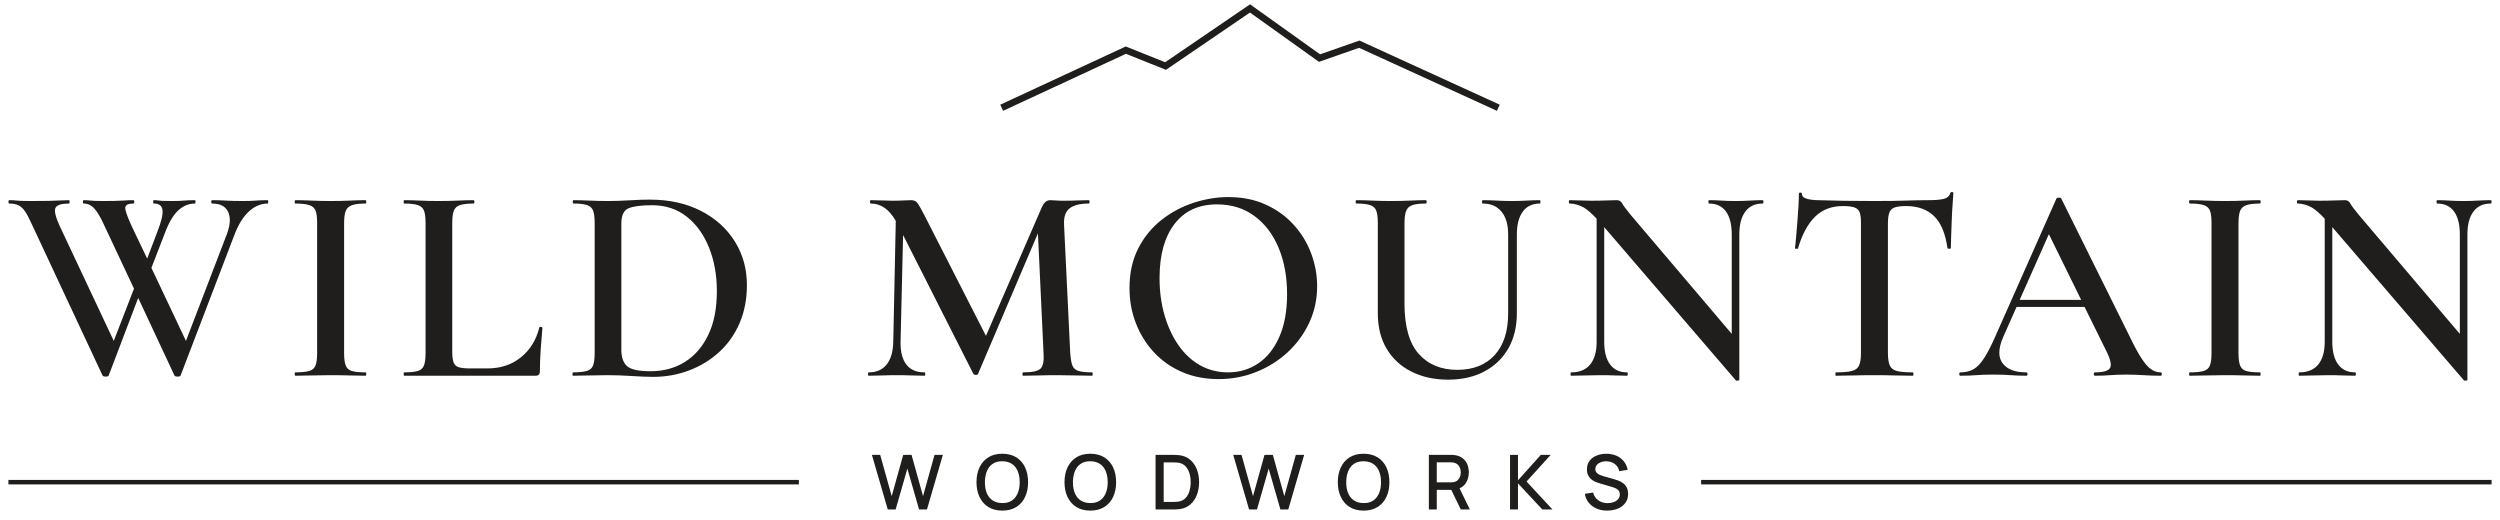
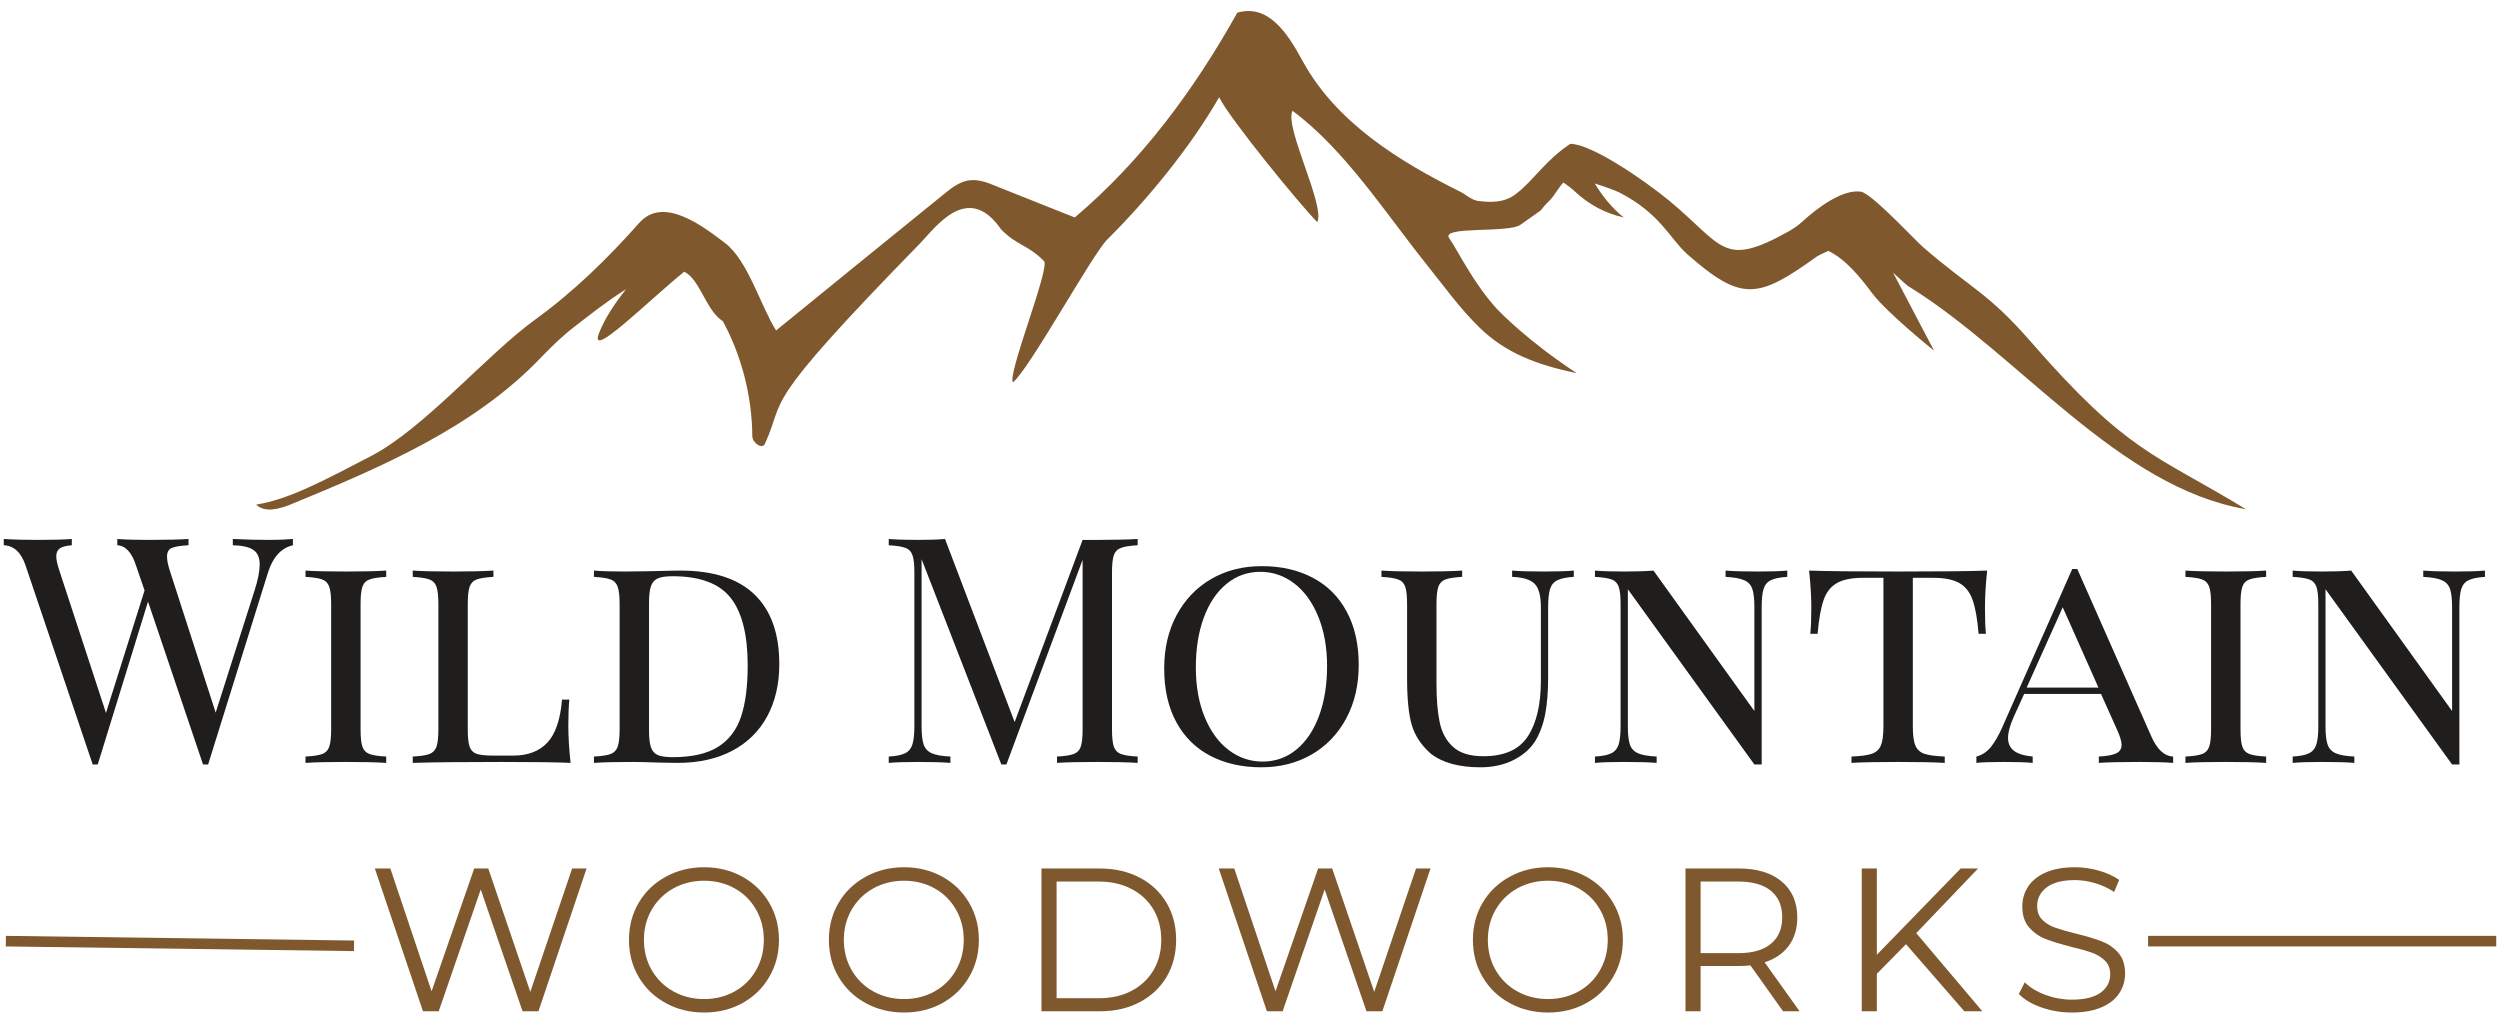
- <svg xmlns="http://www.w3.org/2000/svg" viewBox="-3 -3 890.00 184.78" role="img" aria-label="Wild Mountain Woodworks">
-   <path d="M353.60 35.36 L397.80 14.85 L411.94 20.51 L442.00 0.00 L466.75 17.68 L480.90 12.73 L530.40 35.36" fill="none" stroke="#1F1E1C" stroke-width="2.4" stroke-linejoin="miter" />
-   <path d="M0 168.65 L281.40 168.65" fill="none" stroke="#1F1E1C" stroke-width="1.6" stroke-linejoin="miter" />
-   <path d="M602.60 168.65 L884.00 168.65" fill="none" stroke="#1F1E1C" stroke-width="1.6" stroke-linejoin="miter" />
-   <path d="M92.3 68.26L92.3 68.26Q92.5 68.26 92.5 68.86Q92.5 69.46 92.3 69.46L92.3 69.46Q88.8 69.46 85.8 72.11Q82.8 74.76 80.7 79.96L80.7 79.96L61.3 130.66Q61.2 131.06 60.25 131.06Q59.3 131.06 59.1 130.66L59.1 130.66L46.2 103.06L35.7 130.66Q35.6 131.06 34.65 131.06Q33.7 131.06 33.5 130.66L33.5 130.66L8.2 76.56Q6.9 73.66 5.85 72.16Q4.8 70.66 3.55 70.06Q2.3 69.46 0.3 69.46L0.3 69.46Q0 69.46 0 68.86Q0 68.26 0.3 68.26L0.3 68.26Q1.6 68.26 2.45 68.36Q3.3 68.46 4.55 68.51Q5.8 68.56 7.9 68.56L7.9 68.56Q11.9 68.56 14.35 68.51Q16.8 68.46 18.5 68.36Q20.2 68.26 21.5 68.26L21.5 68.26Q21.8 68.26 21.8 68.86Q21.8 69.46 21.5 69.46L21.5 69.46Q17.5 69.46 16.75 71.01Q16 72.56 18.3 77.56L18.3 77.56L37.5 118.36L44.7 99.76L33.8 76.56Q32.2 73.06 30.6 71.26Q29 69.46 26.8 69.46L26.8 69.46Q26.5 69.46 26.5 68.86Q26.5 68.26 26.8 68.26L26.8 68.26Q27.9 68.26 28.75 68.36Q29.6 68.46 30.65 68.51Q31.7 68.56 33.6 68.56L33.6 68.56Q38.4 68.56 40.65 68.41Q42.9 68.26 44.5 68.26L44.5 68.26Q44.8 68.26 44.8 68.86Q44.8 69.46 44.5 69.46L44.5 69.46Q41.7 69.46 41.6 70.91Q41.5 72.36 43.9 77.56L43.9 77.56L49.4 89.06L53 79.56Q55.1 74.26 54.85 71.86Q54.6 69.46 51.8 69.46L51.8 69.46Q51.5 69.46 51.5 68.86Q51.5 68.26 51.8 68.26L51.8 68.26Q52.8 68.26 53.25 68.36Q53.7 68.46 54.7 68.51Q55.7 68.56 58.3 68.56Q60.9 68.56 62.5 68.41Q64.1 68.26 66.4 68.26L66.4 68.26Q66.6 68.26 66.6 68.86Q66.6 69.46 66.4 69.46L66.4 69.46Q63.1 69.46 60.45 71.91Q57.8 74.36 55.7 79.96L55.7 79.96L50.9 92.36L63.2 118.36L77.8 80.26Q79.6 75.36 78.2 72.41Q76.8 69.46 72.5 69.46L72.5 69.46Q72.2 69.46 72.2 68.86Q72.2 68.26 72.5 68.26L72.5 68.26Q75.1 68.26 77.45 68.41Q79.8 68.56 83.4 68.56L83.4 68.56Q86.2 68.56 88 68.41Q89.8 68.26 92.3 68.26M119.5 76.56L119.5 122.66Q119.5 125.56 120.05 127.06Q120.6 128.56 122.2 129.06Q123.8 129.56 127.1 129.56L127.1 129.56Q127.4 129.56 127.4 130.16Q127.4 130.76 127.1 130.76L127.1 130.76Q124.6 130.76 121.5 130.66Q118.4 130.56 114.6 130.56L114.6 130.56Q111.1 130.56 107.9 130.66Q104.7 130.76 102.2 130.76L102.2 130.76Q101.9 130.76 101.9 130.16Q101.9 129.56 102.2 129.56L102.2 129.56Q105.4 129.56 107.1 129.06Q108.8 128.56 109.35 127.06Q109.9 125.56 109.9 122.66L109.9 122.66L109.9 76.36Q109.9 73.46 109.35 72.01Q108.8 70.56 107.1 70.01Q105.4 69.46 102.2 69.46L102.2 69.46Q101.9 69.46 101.9 68.86Q101.9 68.26 102.2 68.26L102.2 68.26Q104.7 68.26 107.9 68.41Q111.1 68.56 114.6 68.56L114.6 68.56Q118.4 68.56 121.55 68.41Q124.7 68.26 127.1 68.26L127.1 68.26Q127.4 68.26 127.4 68.86Q127.4 69.46 127.1 69.46L127.1 69.46Q123.9 69.46 122.25 70.06Q120.6 70.66 120.05 72.16Q119.5 73.66 119.5 76.56L119.5 76.56M158 76.46L158 76.46L158 122.26Q158 124.76 158.5 126.06Q159 127.36 160.4 127.76Q161.8 128.16 164.5 128.16L164.5 128.16L170.5 128.16Q177.6 128.16 182.5 124.16Q187.4 120.16 189 113.56L189 113.56Q189.1 113.26 189.6 113.36Q190.1 113.46 190.1 113.76L190.1 113.76Q189.8 116.86 189.5 121.21Q189.2 125.56 189.2 129.26L189.2 129.26Q189.2 130.76 187.7 130.76L187.7 130.76L140.9 130.76Q140.7 130.76 140.7 130.16Q140.7 129.56 140.9 129.56L140.9 129.56Q144.1 129.56 145.75 129.06Q147.4 128.56 147.95 127.06Q148.5 125.56 148.5 122.66L148.5 122.66L148.5 76.36Q148.5 73.46 147.95 72.01Q147.4 70.56 145.75 70.01Q144.1 69.46 140.9 69.46L140.9 69.46Q140.7 69.46 140.7 68.86Q140.7 68.26 140.9 68.26L140.9 68.26Q143.3 68.26 146.5 68.41Q149.7 68.56 153.2 68.56L153.2 68.56Q156.9 68.56 160.05 68.41Q163.2 68.26 165.6 68.26L165.6 68.26Q165.9 68.26 165.9 68.86Q165.9 69.46 165.6 69.46L165.6 69.46Q162.4 69.46 160.75 70.01Q159.1 70.56 158.55 72.06Q158 73.56 158 76.46M229.6 131.16L229.6 131.16Q226.5 131.16 221.9 130.86Q217.3 130.56 213.5 130.56L213.5 130.56Q209.9 130.56 206.7 130.66Q203.5 130.76 201 130.76L201 130.76Q200.8 130.76 200.8 130.16Q200.8 129.56 201 129.56L201 129.56Q204.2 129.56 205.9 129.06Q207.6 128.56 208.15 127.06Q208.7 125.56 208.7 122.66L208.7 122.66L208.7 76.36Q208.7 73.46 208.15 72.01Q207.6 70.56 206 70.01Q204.4 69.46 201.1 69.46L201.1 69.46Q200.9 69.46 200.9 68.86Q200.9 68.26 201.1 68.26L201.1 68.26Q203.7 68.26 206.8 68.41Q209.9 68.56 213.5 68.56L213.5 68.56Q217 68.56 221.15 68.31Q225.3 68.06 228.2 68.06L228.2 68.06Q238.7 68.06 246.5 72.06Q254.3 76.06 258.6 82.96Q262.9 89.86 262.9 98.46L262.9 98.46Q262.9 105.96 260.3 112.01Q257.7 118.06 253.05 122.31Q248.4 126.56 242.35 128.86Q236.3 131.16 229.6 131.16M228.6 129.16L228.6 129.16Q235.5 129.16 240.8 125.86Q246.1 122.56 249.15 116.21Q252.2 109.86 252.2 100.66L252.2 100.66Q252.2 92.06 249.4 85.11Q246.6 78.16 241.45 74.11Q236.3 70.06 229.2 70.06L229.2 70.06Q223.3 70.06 220.75 71.16Q218.2 72.26 218.2 76.56L218.2 76.56L218.2 121.56Q218.2 125.46 220.2 127.31Q222.2 129.16 228.6 129.16M315 118.66L315 118.66L315.9 75.66Q312.4 69.46 307 69.46L307 69.46Q306.7 69.46 306.7 68.86Q306.7 68.26 307 68.26L307 68.26Q308.9 68.26 311.05 68.36Q313.2 68.46 314.7 68.46L314.7 68.46Q316.9 68.46 318.65 68.36Q320.4 68.26 321.4 68.26L321.4 68.26Q322.8 68.26 323.55 69.21Q324.3 70.16 326 73.46L326 73.46L348 116.56L367.9 70.76Q368.5 69.46 369.2 68.86Q369.9 68.26 370.9 68.26L370.9 68.26Q371.8 68.26 372.85 68.36Q373.9 68.46 375.4 68.46L375.4 68.46Q378.4 68.46 380.5 68.36Q382.6 68.26 384.6 68.26L384.6 68.26Q384.9 68.26 384.9 68.86Q384.9 69.46 384.6 69.46L384.6 69.46Q380 69.46 377.8 71.16Q375.6 72.86 375.8 76.96L375.8 76.96L378 122.66Q378.2 125.56 378.75 127.06Q379.3 128.56 380.95 129.06Q382.6 129.56 385.8 129.56L385.8 129.56Q386 129.56 386 130.16Q386 130.76 385.8 130.76L385.8 130.76Q383.2 130.76 380 130.66Q376.8 130.56 373.3 130.56Q369.8 130.56 366.75 130.66Q363.7 130.76 361.2 130.76L361.2 130.76Q361 130.76 361 130.16Q361 129.56 361.2 129.56L361.2 129.56Q366 129.56 367.4 128.26Q368.8 126.96 368.5 122.66L368.5 122.66L366.5 80.06L345.2 130.06Q345.1 130.46 344.4 130.46Q343.7 130.46 343.5 130.06L343.5 130.06L318.5 80.66L317.6 118.66Q317.5 123.96 319.65 126.76Q321.8 129.56 326.1 129.56L326.1 129.56Q326.4 129.56 326.4 130.16Q326.4 130.76 326.1 130.76L326.1 130.76Q323.9 130.76 321.6 130.66Q319.3 130.56 316.4 130.56L316.4 130.56Q313.4 130.56 310.95 130.66Q308.5 130.76 306.3 130.76L306.3 130.76Q306 130.76 306 130.16Q306 129.56 306.3 129.56L306.3 129.56Q310.4 129.56 312.65 126.76Q314.9 123.96 315 118.66M430.8 131.96L430.8 131.96Q423.6 131.96 417.75 129.41Q411.9 126.86 407.75 122.36Q403.6 117.86 401.35 112.01Q399.1 106.16 399.1 99.56L399.1 99.56Q399.1 91.46 402.25 85.36Q405.4 79.26 410.6 75.21Q415.8 71.16 422 69.16Q428.2 67.16 434.3 67.16L434.3 67.16Q441.7 67.16 447.55 69.81Q453.4 72.46 457.5 76.96Q461.6 81.46 463.75 87.16Q465.9 92.86 465.9 98.86L465.9 98.86Q465.9 105.86 463.1 111.86Q460.3 117.86 455.45 122.36Q450.6 126.86 444.25 129.41Q437.9 131.96 430.8 131.96M434.2 129.56L434.2 129.56Q440.2 129.56 444.95 126.36Q449.7 123.16 452.45 116.91Q455.2 110.66 455.2 101.76L455.2 101.76Q455.2 92.46 452.2 85.26Q449.2 78.06 443.6 73.91Q438 69.76 430.2 69.76L430.2 69.76Q420.5 69.76 415.15 76.71Q409.8 83.66 409.8 95.96L409.8 95.96Q409.8 103.16 411.6 109.31Q413.4 115.46 416.65 120.06Q419.9 124.66 424.35 127.11Q428.8 129.56 434.2 129.56M533.9 108.56L533.9 80.46Q533.9 75.26 531.55 72.36Q529.2 69.46 524.8 69.46L524.8 69.46Q524.6 69.46 524.6 68.86Q524.6 68.26 524.8 68.26L524.8 68.26Q527.3 68.26 529.85 68.41Q532.4 68.56 535.4 68.56L535.4 68.56Q538 68.56 540.55 68.41Q543.1 68.26 545.2 68.26L545.2 68.26Q545.4 68.26 545.4 68.86Q545.4 69.46 545.2 69.46L545.2 69.46Q541.2 69.46 539.1 72.36Q537 75.26 537 80.46L537 80.46L537 108.46Q537 115.76 533.95 121.06Q530.9 126.36 525.4 129.26Q519.9 132.16 512.5 132.16L512.5 132.16Q505.2 132.16 499.5 129.31Q493.8 126.46 490.65 121.16Q487.5 115.86 487.5 108.56L487.5 108.56L487.5 76.36Q487.5 73.46 486.95 72.01Q486.4 70.56 484.75 70.01Q483.1 69.46 479.9 69.46L479.9 69.46Q479.6 69.46 479.6 68.86Q479.6 68.26 479.9 68.26L479.9 68.26Q482.4 68.26 485.55 68.41Q488.7 68.56 492.2 68.56L492.2 68.56Q495.9 68.56 499 68.41Q502.1 68.26 504.6 68.26L504.6 68.26Q504.9 68.26 504.9 68.86Q504.9 69.46 504.6 69.46L504.6 69.46Q501.3 69.46 499.7 70.06Q498.1 70.66 497.55 72.16Q497 73.66 497 76.56L497 76.56L497 105.06Q497 117.26 502.05 122.96Q507.1 128.66 515.8 128.66L515.8 128.66Q524.3 128.66 529.1 123.41Q533.9 118.16 533.9 108.56L533.9 108.56M565.4 118.66L565.4 118.66L565.4 74.86Q562.8 72.06 560.8 70.86L560.8 70.86Q558.2 69.46 555.8 69.46L555.8 69.46Q555.5 69.46 555.5 68.86Q555.5 68.26 555.8 68.26L555.8 68.26Q557.7 68.26 559.7 68.36Q561.7 68.46 563.4 68.46L563.4 68.46Q566.4 68.46 568.85 68.36Q571.3 68.26 572.6 68.26Q573.9 68.26 574.5 69.41Q575.1 70.56 577.5 73.46L577.5 73.46L613.5 115.86L613.5 80.46Q613.5 75.16 611.45 72.31Q609.4 69.46 605.4 69.46L605.4 69.46Q605.2 69.46 605.2 68.86Q605.2 68.26 605.4 68.26L605.4 68.26Q607.5 68.26 609.8 68.41Q612.1 68.56 614.8 68.56L614.8 68.56Q617.4 68.56 619.9 68.41Q622.4 68.26 624.5 68.26L624.5 68.26Q624.8 68.26 624.8 68.86Q624.8 69.46 624.5 69.46L624.5 69.46Q620.5 69.46 618.35 72.31Q616.2 75.16 616.2 80.46L616.2 80.46L616.2 132.16Q616.2 132.46 615.7 132.51Q615.2 132.56 615 132.46L615 132.46L568.1 77.86L568.1 118.66Q568.1 123.96 570.2 126.76Q572.3 129.56 576.2 129.56L576.2 129.56Q576.5 129.56 576.5 130.16Q576.5 130.76 576.2 130.76L576.2 130.76Q574.1 130.76 571.85 130.66Q569.6 130.56 566.9 130.56L566.9 130.56Q564 130.56 561.35 130.66Q558.7 130.76 556.4 130.76L556.4 130.76Q556.1 130.76 556.1 130.16Q556.1 129.56 556.4 129.56L556.4 129.56Q560.8 129.56 563.1 126.76Q565.4 123.96 565.4 118.66M653.1 70.36L653.1 70.36Q647 70.36 643.15 74.16Q639.3 77.96 637.1 85.36L637.1 85.36Q637.1 85.46 637.1 85.46L637.1 85.46Q637 85.66 636.6 85.56L636.6 85.56Q636 85.56 636 85.36L636 85.36Q636.2 83.96 636.4 81.51Q636.6 79.06 636.85 76.16Q637.1 73.26 637.25 70.51Q637.4 67.76 637.4 66.06L637.4 66.06Q637.4 65.56 637.95 65.56Q638.5 65.56 638.5 66.06L638.5 66.06Q638.5 67.06 639.55 67.51Q640.6 67.96 641.9 68.11Q643.2 68.26 644.1 68.26L644.1 68.26Q652.7 68.56 664.2 68.56L664.2 68.56Q671.3 68.56 675.45 68.41Q679.6 68.26 683.5 68.26L683.5 68.26Q687.1 68.26 688.95 67.81Q690.8 67.36 691.3 65.76L691.3 65.76Q691.4 65.36 691.9 65.36Q692.4 65.36 692.4 65.76L692.4 65.76Q692.3 67.36 692.1 70.11Q691.9 72.86 691.8 75.91Q691.7 78.96 691.6 81.51Q691.5 84.06 691.5 85.36L691.5 85.36Q691.5 85.56 690.95 85.56Q690.4 85.56 690.3 85.36L690.3 85.36Q689.2 77.46 685.5 73.91Q681.8 70.36 675.6 70.36L675.6 70.36Q672.9 70.36 671.5 70.86Q670.1 71.36 669.6 72.71Q669.1 74.06 669.1 76.56L669.1 76.56L669.1 122.66Q669.1 125.56 669.75 127.06Q670.4 128.56 672.25 129.06Q674.1 129.56 677.9 129.56L677.9 129.56Q678.2 129.56 678.2 130.16Q678.2 130.76 677.9 130.76L677.9 130.76Q675.2 130.76 671.75 130.66Q668.3 130.56 664.2 130.56L664.2 130.56Q660.3 130.56 656.9 130.66Q653.5 130.76 650.6 130.76L650.6 130.76Q650.4 130.76 650.4 130.16Q650.4 129.56 650.6 129.56L650.6 129.56Q654.4 129.56 656.3 129.06Q658.2 128.56 658.85 127.06Q659.5 125.56 659.5 122.66L659.5 122.66L659.5 76.36Q659.5 73.86 659.05 72.61Q658.6 71.36 657.2 70.86Q655.8 70.36 653.1 70.36M766.2 129.56L766.2 129.56Q766.6 129.56 766.6 130.16Q766.6 130.76 766.2 130.76L766.2 130.76Q763.2 130.76 760.05 130.56Q756.9 130.36 754 130.36L754 130.36Q750.7 130.36 748.25 130.56Q745.8 130.76 742.8 130.76L742.8 130.76Q742.4 130.76 742.4 130.16Q742.4 129.56 742.8 129.56L742.8 129.56Q747.3 129.56 748.2 127.96Q749.1 126.36 746.7 121.66L746.7 121.66L739.1 106.26L714.9 106.26L710.1 117.06Q707.5 123.16 709.95 126.36Q712.4 129.56 718.3 129.56L718.3 129.56Q718.8 129.56 718.8 130.16Q718.8 130.76 718.3 130.76L718.3 130.76Q715.3 130.76 712.8 130.56Q710.3 130.36 706.5 130.36Q702.7 130.36 700.45 130.56Q698.2 130.76 694.9 130.76L694.9 130.76Q694.5 130.76 694.5 130.16Q694.5 129.56 694.9 129.56L694.9 129.56Q697.6 129.56 699.55 128.46Q701.5 127.36 703.4 124.41Q705.3 121.46 707.6 116.16L707.6 116.16L729.1 67.66Q729.3 67.36 730 67.36Q730.7 67.36 730.8 67.66L730.8 67.66L755.3 117.06Q757.6 121.86 759.4 124.61Q761.2 127.36 762.8 128.46Q764.4 129.56 766.2 129.56M716 103.76L737.9 103.76L726.4 80.36L716 103.76M793.9 76.56L793.9 122.66Q793.9 125.56 794.45 127.06Q795 128.56 796.6 129.06Q798.2 129.56 801.5 129.56L801.5 129.56Q801.8 129.56 801.8 130.16Q801.8 130.76 801.5 130.76L801.5 130.76Q799 130.76 795.9 130.66Q792.8 130.56 789 130.56L789 130.56Q785.5 130.56 782.3 130.66Q779.1 130.76 776.6 130.76L776.6 130.76Q776.3 130.76 776.3 130.16Q776.3 129.56 776.6 129.56L776.6 129.56Q779.8 129.56 781.5 129.06Q783.2 128.56 783.75 127.06Q784.3 125.56 784.3 122.66L784.3 122.66L784.3 76.36Q784.3 73.46 783.75 72.01Q783.2 70.56 781.5 70.01Q779.8 69.46 776.6 69.46L776.6 69.46Q776.3 69.46 776.3 68.86Q776.3 68.26 776.6 68.26L776.6 68.26Q779.1 68.26 782.3 68.41Q785.5 68.56 789 68.56L789 68.56Q792.8 68.56 795.95 68.41Q799.1 68.26 801.5 68.26L801.5 68.26Q801.8 68.26 801.8 68.86Q801.8 69.46 801.5 69.46L801.5 69.46Q798.3 69.46 796.65 70.06Q795 70.66 794.45 72.16Q793.9 73.66 793.9 76.56L793.9 76.56M824.6 118.66L824.6 118.66L824.6 74.86Q822 72.06 820 70.86L820 70.86Q817.4 69.46 815 69.46L815 69.46Q814.7 69.46 814.7 68.86Q814.7 68.26 815 68.26L815 68.26Q816.9 68.26 818.9 68.36Q820.9 68.46 822.6 68.46L822.6 68.46Q825.6 68.46 828.05 68.36Q830.5 68.26 831.8 68.26Q833.1 68.26 833.7 69.41Q834.3 70.56 836.7 73.46L836.7 73.46L872.7 115.86L872.7 80.46Q872.7 75.16 870.65 72.31Q868.6 69.46 864.6 69.46L864.6 69.46Q864.4 69.46 864.4 68.86Q864.4 68.26 864.6 68.26L864.6 68.26Q866.7 68.26 869 68.41Q871.3 68.56 874 68.56L874 68.56Q876.6 68.56 879.1 68.41Q881.6 68.26 883.7 68.26L883.7 68.26Q884 68.26 884 68.86Q884 69.46 883.7 69.46L883.7 69.46Q879.7 69.46 877.55 72.31Q875.4 75.16 875.4 80.46L875.4 80.46L875.4 132.16Q875.4 132.46 874.9 132.51Q874.4 132.56 874.2 132.46L874.2 132.46L827.3 77.86L827.3 118.66Q827.3 123.96 829.4 126.76Q831.5 129.56 835.4 129.56L835.4 129.56Q835.7 129.56 835.7 130.16Q835.7 130.76 835.4 130.76L835.4 130.76Q833.3 130.76 831.05 130.66Q828.8 130.56 826.1 130.56L826.1 130.56Q823.2 130.56 820.55 130.66Q817.9 130.76 815.6 130.76L815.6 130.76Q815.3 130.76 815.3 130.16Q815.3 129.56 815.6 129.56L815.6 129.56Q820 129.56 822.3 126.76Q824.6 123.96 824.6 118.66" fill="#1F1E1C" />
-   <path d="M315.85 178.37L313.04 178.37L307.4 158.93L310.35 158.93L314.45 173.63L318.54 158.95L321.51 158.93L325.6 173.63L329.69 158.93L332.66 158.93L327 178.37L324.19 178.37L320.02 163.83L315.85 178.37M353.82 178.78L353.82 178.78Q350.91 178.78 348.86 177.5Q346.8 176.23 345.72 173.94Q344.63 171.66 344.63 168.65L344.63 168.65Q344.63 165.64 345.72 163.36Q346.8 161.08 348.86 159.8Q350.91 158.53 353.82 158.53L353.82 158.53Q356.73 158.53 358.79 159.8Q360.84 161.08 361.92 163.36Q363 165.64 363 168.65L363 168.65Q363 171.66 361.92 173.94Q360.84 176.23 358.79 177.5Q356.73 178.78 353.82 178.78M353.82 176.09L353.82 176.09Q355.89 176.12 357.26 175.18Q358.63 174.24 359.32 172.56Q360.01 170.88 360.01 168.65L360.01 168.65Q360.01 166.42 359.32 164.76Q358.63 163.09 357.26 162.16Q355.89 161.23 353.82 161.21L353.82 161.21Q351.76 161.19 350.39 162.12Q349.02 163.05 348.33 164.74Q347.64 166.42 347.63 168.65L347.63 168.65Q347.61 170.88 348.3 172.55Q348.99 174.21 350.38 175.15Q351.76 176.08 353.82 176.09M385.16 178.78L385.16 178.78Q382.24 178.78 380.19 177.5Q378.14 176.23 377.05 173.94Q375.96 171.66 375.96 168.65L375.96 168.65Q375.96 165.64 377.05 163.36Q378.14 161.08 380.19 159.8Q382.24 158.53 385.16 158.53L385.16 158.53Q388.06 158.53 390.12 159.8Q392.18 161.08 393.26 163.36Q394.34 165.64 394.34 168.65L394.34 168.65Q394.34 171.66 393.26 173.94Q392.18 176.23 390.12 177.5Q388.06 178.78 385.16 178.78M385.16 176.09L385.16 176.09Q387.22 176.12 388.59 175.18Q389.96 174.24 390.65 172.56Q391.34 170.88 391.34 168.65L391.34 168.65Q391.34 166.42 390.65 164.76Q389.96 163.09 388.59 162.16Q387.22 161.23 385.16 161.21L385.16 161.21Q383.09 161.19 381.72 162.12Q380.35 163.05 379.66 164.74Q378.98 166.42 378.96 168.65L378.96 168.65Q378.95 170.88 379.64 172.55Q380.33 174.21 381.71 175.15Q383.09 176.08 385.16 176.09M414.47 178.37L408.38 178.37L408.38 158.93L414.47 158.93Q414.74 158.93 415.47 158.95Q416.21 158.96 416.88 159.05L416.88 159.05Q419.16 159.34 420.72 160.69Q422.28 162.04 423.08 164.11Q423.88 166.18 423.88 168.65L423.88 168.65Q423.88 171.14 423.08 173.21Q422.28 175.28 420.72 176.62Q419.16 177.97 416.88 178.25L416.88 178.25Q416.21 178.34 415.47 178.36Q414.74 178.37 414.47 178.37L414.47 178.37M411.27 161.62L411.27 175.69L414.47 175.69Q414.93 175.69 415.56 175.66Q416.19 175.63 416.68 175.55L416.68 175.55Q418.17 175.27 419.09 174.26Q420.02 173.26 420.45 171.78Q420.88 170.31 420.88 168.65L420.88 168.65Q420.88 166.94 420.43 165.47Q419.99 164.01 419.06 163.02Q418.14 162.02 416.68 161.75L416.68 161.75Q416.19 161.66 415.55 161.64Q414.91 161.62 414.47 161.62L414.47 161.62L411.27 161.62M444.48 178.37L441.67 178.37L436.03 158.93L438.98 158.93L443.07 173.63L447.16 158.95L450.13 158.93L454.22 173.63L458.31 158.93L461.28 158.93L455.63 178.37L452.82 178.37L448.65 163.83L444.48 178.37M482.45 178.78L482.45 178.78Q479.54 178.78 477.48 177.5Q475.43 176.23 474.35 173.94Q473.26 171.66 473.26 168.65L473.26 168.65Q473.26 165.64 474.35 163.36Q475.43 161.08 477.48 159.8Q479.54 158.53 482.45 158.53L482.45 158.53Q485.36 158.53 487.41 159.8Q489.47 161.08 490.55 163.36Q491.63 165.64 491.63 168.65L491.63 168.65Q491.63 171.66 490.55 173.94Q489.47 176.23 487.41 177.5Q485.36 178.78 482.45 178.78M482.45 176.09L482.45 176.09Q484.52 176.12 485.89 175.18Q487.26 174.24 487.95 172.56Q488.64 170.88 488.64 168.65L488.64 168.65Q488.64 166.42 487.95 164.76Q487.26 163.09 485.89 162.16Q484.52 161.23 482.45 161.21L482.45 161.21Q480.39 161.19 479.02 162.12Q477.65 163.05 476.96 164.74Q476.27 166.42 476.26 168.65L476.26 168.65Q476.24 170.88 476.93 172.55Q477.62 174.21 479 175.15Q480.39 176.08 482.45 176.09M508.49 178.37L505.67 178.37L505.67 158.93L513.53 158.93Q513.81 158.93 514.23 158.95Q514.65 158.97 515.03 159.04L515.03 159.04Q516.65 159.3 517.73 160.15Q518.82 161 519.36 162.29Q519.9 163.59 519.9 165.16L519.9 165.16Q519.9 167.48 518.71 169.15L518.71 169.15Q517.92 170.29 516.59 170.84L516.59 170.84L520.27 178.37L517.04 178.37L513.65 171.39L508.49 171.39L508.49 178.37M508.49 161.59L508.49 168.72L513.42 168.72Q513.69 168.72 514.02 168.69Q514.35 168.67 514.65 168.6L514.65 168.6Q515.51 168.4 516.04 167.85Q516.57 167.3 516.8 166.59Q517.03 165.87 517.03 165.16Q517.03 164.44 516.8 163.73Q516.57 163.02 516.04 162.48Q515.51 161.93 514.65 161.73L514.65 161.73Q514.35 161.65 514.02 161.62Q513.69 161.59 513.42 161.59L513.42 161.59L508.49 161.59M537.4 178.37L534.58 178.37L534.58 158.93L537.4 158.93L537.4 168L545.54 158.93L549.05 158.93L540.45 168.42L549.68 178.37L546.06 178.37L537.4 169.08L537.4 178.37M569.15 178.78L569.15 178.78Q567.06 178.78 565.38 178.05Q563.7 177.33 562.61 175.99Q561.52 174.65 561.2 172.8L561.2 172.8L564.14 172.35Q564.59 174.13 566 175.12Q567.42 176.12 569.31 176.12L569.31 176.12Q570.49 176.12 571.47 175.75Q572.46 175.37 573.06 174.68Q573.66 173.98 573.66 173.01L573.66 173.01Q573.66 172.49 573.48 172.08Q573.29 171.68 572.98 171.37Q572.66 171.07 572.21 170.85Q571.76 170.62 571.22 170.46L571.22 170.46L566.23 168.99Q565.5 168.77 564.75 168.43Q563.99 168.08 563.37 167.52Q562.74 166.96 562.35 166.13Q561.95 165.3 561.95 164.12L561.95 164.12Q561.95 162.32 562.88 161.07Q563.8 159.82 565.38 159.18Q566.96 158.54 568.92 158.54L568.92 158.54Q570.89 158.57 572.45 159.24Q574.01 159.92 575.04 161.18Q576.08 162.44 576.47 164.24L576.47 164.24L573.44 164.75Q573.24 163.66 572.58 162.87Q571.92 162.08 570.96 161.65Q570 161.23 568.88 161.21L568.88 161.21Q567.8 161.19 566.9 161.54Q566 161.89 565.47 162.52Q564.94 163.16 564.94 163.98L564.94 163.98Q564.94 164.79 565.41 165.29Q565.88 165.79 566.58 166.08Q567.27 166.37 567.96 166.56L567.96 166.56L571.55 167.57Q572.23 167.76 573.09 168.08Q573.94 168.4 574.75 168.96Q575.55 169.53 576.08 170.47Q576.6 171.41 576.6 172.82L576.6 172.82Q576.6 174.29 576.01 175.41Q575.41 176.52 574.38 177.27Q573.35 178.02 572 178.4Q570.65 178.78 569.15 178.78" fill="#1F1E1C" />
+ <svg xmlns="http://www.w3.org/2000/svg" viewBox="-1 -1 664.28 270.04" role="img" aria-label="Wild Mountain Woodworks">
+   <path d="M502.02 71.45L512.90 92.17C512.90 92.17 500.17 81.99 496.31 76.72C493.32 72.68 489.37 67.85 484.81 65.66C483.49 66.27 482.35 66.80 481.91 67.06C466.11 78.38 461.90 79.35 447.32 66.54C442.76 62.50 440.21 55.74 429.24 50.12C428.36 49.68 425.55 48.63 422.75 47.75C424.59 50.82 427.31 54.33 430.47 56.79C425.38 55.65 421.17 53.28 417.74 50.12C416.43 48.89 415.29 48.10 414.41 47.49C413.09 48.89 411.86 51.26 410.63 52.40C409.75 53.19 409.05 54.07 408.35 54.95C406.59 56.18 404.49 57.67 403.00 58.72C399.92 61.01 381.84 58.99 384.04 62.24C386.32 65.48 390.62 74.52 396.94 81.28C397.73 82.07 404.75 89.45 417.92 98.14C406.86 95.85 398.96 92.61 392.29 86.20C386.93 81.02 382.63 74.96 377.98 69.17C367.09 55.56 356.38 38.79 342.43 28.44C340.23 32.83 351.20 53.63 349.01 58.02C344.62 53.63 325.66 30.46 322.94 24.84C315.39 38.01 303.89 52.05 293.18 62.67C289.23 66.62 272.55 97.00 268.16 100.59C266.50 98.84 278.08 70.13 276.41 68.38C272.11 63.99 269.30 64.34 265.00 59.95C256.14 47.05 247.45 59.60 243.50 63.64C199.78 108.41 208.12 104.19 202.24 116.92C201.54 118.50 198.90 116.66 198.90 114.90C198.82 104.28 196.09 93.66 191.09 84.36C186.52 81.46 185.12 73.38 180.82 71.19C171.34 78.83 155.27 94.98 158.17 87.52C159.66 83.65 162.39 79.53 165.37 75.84C160.28 79.00 155.36 82.95 151.94 85.58C148.69 88.04 145.79 90.85 142.98 93.75C125.08 112.62 100.41 123.07 76.36 132.99C73.29 134.22 69.43 135.36 67.05 133.08C75.92 131.67 85.05 126.67 97.43 120.26C111.65 112.97 128.41 93.13 141.32 83.83C151.50 76.45 160.54 67.59 168.88 58.20C175.29 51.00 185.73 59.08 191.62 63.55C197.76 68.20 201.10 80.32 205.22 86.81C218.21 76.19 236.65 61.27 249.73 50.65C251.66 49.07 253.77 47.40 256.22 46.96C258.86 46.52 261.40 47.49 263.86 48.54C270.80 51.26 277.64 54.07 284.58 56.79C302.48 41.61 316.27 22.91 327.77 2.37C335.93 0.00 341.02 7.63 345.06 15.09C354.01 31.60 370.96 41.95 386.84 49.86C388.51 50.65 389.92 52.14 391.76 52.40C395.45 52.84 398.78 52.84 401.77 50.56C406.42 47.05 409.58 41.61 416.25 37.22C421.78 37.22 435.56 46.61 442.41 52.23C456.98 64.25 456.63 70.31 474.10 60.57C475.50 59.77 476.82 58.90 477.96 57.84C481.73 54.33 488.67 49.15 493.50 49.94C496.39 50.47 507.63 62.58 509.91 64.60C522.99 75.93 527.12 76.63 538.53 89.71C564.52 119.56 571.54 119.56 595.77 134.30C561.88 128.51 535.72 93.49 506.49 75.31C505.96 75.14 504.21 73.47 502.02 71.45ZM502.02 71.45" fill="#7F582D" />
+   <path d="M154.86 229.77L142.07 267.71L137.85 267.71L126.74 235.35L115.57 267.71L111.39 267.71L98.60 229.77L102.72 229.77L113.68 262.40L125.00 229.77L128.74 229.77L139.91 262.55L151.02 229.77ZM154.86 229.77" fill="#7F582D" />
+   <path d="M186.09 268.04C182.33 268.04 178.92 267.20 175.87 265.52C172.81 263.84 170.43 261.53 168.71 258.60C166.99 255.68 166.13 252.39 166.13 248.74C166.13 245.09 166.99 241.80 168.71 238.88C170.43 235.96 172.81 233.66 175.87 231.98C178.92 230.29 182.33 229.44 186.09 229.44C189.84 229.44 193.23 230.28 196.24 231.94C199.26 233.60 201.64 235.91 203.37 238.85C205.11 241.79 205.98 245.09 205.98 248.74C205.98 252.39 205.11 255.69 203.37 258.63C201.64 261.58 199.26 263.89 196.24 265.55C193.23 267.21 189.84 268.04 186.09 268.04ZM186.09 264.46C189.09 264.46 191.79 263.78 194.21 262.43C196.64 261.08 198.53 259.19 199.90 256.79C201.27 254.38 201.96 251.70 201.96 248.74C201.96 245.77 201.27 243.09 199.90 240.69C198.53 238.29 196.64 236.41 194.21 235.05C191.79 233.70 189.09 233.02 186.09 233.02C183.09 233.02 180.37 233.70 177.93 235.05C175.49 236.41 173.58 238.29 172.18 240.69C170.79 243.09 170.10 245.77 170.10 248.74C170.10 251.70 170.79 254.38 172.18 256.79C173.58 259.19 175.49 261.08 177.93 262.43C180.37 263.78 183.09 264.46 186.09 264.46ZM186.09 264.46" fill="#7F582D" />
+   <path d="M239.21 268.04C235.45 268.04 232.04 267.20 228.99 265.52C225.93 263.84 223.55 261.53 221.83 258.60C220.11 255.68 219.25 252.39 219.25 248.74C219.25 245.09 220.11 241.80 221.83 238.88C223.55 235.96 225.93 233.66 228.99 231.98C232.04 230.29 235.45 229.44 239.21 229.44C242.96 229.44 246.35 230.28 249.36 231.94C252.38 233.60 254.76 235.91 256.49 238.85C258.23 241.79 259.10 245.09 259.10 248.74C259.10 252.39 258.23 255.69 256.49 258.63C254.76 261.58 252.38 263.89 249.36 265.55C246.35 267.21 242.96 268.04 239.21 268.04ZM239.21 264.46C242.21 264.46 244.91 263.78 247.33 262.43C249.76 261.08 251.65 259.19 253.02 256.79C254.39 254.38 255.08 251.70 255.08 248.74C255.08 245.77 254.39 243.09 253.02 240.69C251.65 238.29 249.76 236.41 247.33 235.05C244.91 233.70 242.21 233.02 239.21 233.02C236.21 233.02 233.49 233.70 231.05 235.05C228.61 236.41 226.70 238.29 225.30 240.69C223.91 243.09 223.22 245.77 223.22 248.74C223.22 251.70 223.91 254.38 225.30 256.79C226.70 259.19 228.61 261.08 231.05 262.43C233.49 263.78 236.21 264.46 239.21 264.46ZM239.21 264.46" fill="#7F582D" />
+   <path d="M275.73 229.77L291.19 229.77C295.19 229.77 298.74 230.58 301.81 232.18C304.88 233.78 307.27 236.02 308.97 238.90C310.66 241.77 311.51 245.05 311.51 248.74C311.51 252.43 310.66 255.71 308.97 258.59C307.27 261.45 304.88 263.69 301.81 265.30C298.74 266.91 295.19 267.71 291.19 267.71L275.73 267.71ZM290.97 264.24C294.29 264.24 297.19 263.59 299.69 262.27C302.19 260.95 304.12 259.12 305.50 256.79C306.87 254.46 307.56 251.77 307.56 248.74C307.56 245.70 306.87 243.02 305.50 240.69C304.12 238.36 302.19 236.54 299.69 235.23C297.19 233.91 294.29 233.24 290.97 233.24L279.75 233.24L279.75 264.24ZM290.97 264.24" fill="#7F582D" />
+   <path d="M379.10 229.77L366.31 267.71L362.09 267.71L350.98 235.35L339.81 267.71L335.63 267.71L322.84 229.77L326.96 229.77L337.92 262.40L349.24 229.77L352.98 229.77L364.15 262.55L375.26 229.77ZM379.10 229.77" fill="#7F582D" />
+   <path d="M410.33 268.04C406.57 268.04 403.16 267.20 400.11 265.52C397.05 263.84 394.67 261.53 392.95 258.60C391.23 255.68 390.37 252.39 390.37 248.74C390.37 245.09 391.23 241.80 392.95 238.88C394.67 235.96 397.05 233.66 400.11 231.98C403.16 230.29 406.57 229.44 410.33 229.44C414.09 229.44 417.47 230.28 420.48 231.94C423.50 233.60 425.88 235.91 427.61 238.85C429.35 241.79 430.22 245.09 430.22 248.74C430.22 252.39 429.35 255.69 427.61 258.63C425.88 261.58 423.50 263.89 420.48 265.55C417.47 267.21 414.09 268.04 410.33 268.04ZM410.33 264.46C413.33 264.46 416.03 263.78 418.45 262.43C420.88 261.08 422.77 259.19 424.14 256.79C425.51 254.38 426.20 251.70 426.20 248.74C426.20 245.77 425.51 243.09 424.14 240.69C422.77 238.29 420.88 236.41 418.45 235.05C416.03 233.70 413.33 233.02 410.33 233.02C407.33 233.02 404.61 233.70 402.17 235.05C399.73 236.41 397.82 238.29 396.42 240.69C395.03 243.09 394.34 245.77 394.34 248.74C394.34 251.70 395.03 254.38 396.42 256.79C397.82 259.19 399.73 261.08 402.17 262.43C404.61 263.78 407.33 264.46 410.33 264.46ZM410.33 264.46" fill="#7F582D" />
+   <path d="M472.78 267.71L464.10 255.51C463.12 255.62 462.11 255.68 461.06 255.68L450.87 255.68L450.87 267.71L446.85 267.71L446.85 229.77L461.06 229.77C465.90 229.77 469.69 230.93 472.43 233.24C475.18 235.55 476.56 238.73 476.56 242.77C476.56 245.74 475.81 248.25 474.31 250.29C472.81 252.33 470.67 253.80 467.88 254.69L477.17 267.71ZM460.95 252.26C464.70 252.26 467.58 251.43 469.57 249.77C471.56 248.11 472.56 245.77 472.56 242.77C472.56 239.70 471.56 237.35 469.57 235.71C467.58 234.07 464.70 233.24 460.95 233.24L450.87 233.24L450.87 252.26ZM460.95 252.26" fill="#7F582D" />
+   <path d="M505.45 249.88L497.70 257.74L497.70 267.71L493.69 267.71L493.69 229.77L497.70 229.77L497.70 252.69L519.98 229.77L524.59 229.77L508.17 246.94L525.73 267.71L520.95 267.71ZM505.45 249.88" fill="#7F582D" />
+   <path d="M549.52 268.04C546.70 268.04 544.00 267.59 541.41 266.68C538.83 265.77 536.84 264.58 535.43 263.10L537.01 260.01C538.37 261.38 540.19 262.50 542.48 263.35C544.76 264.19 547.10 264.62 549.52 264.62C552.92 264.62 555.46 264.00 557.16 262.76C558.86 261.51 559.71 259.89 559.71 257.90C559.71 256.38 559.25 255.17 558.32 254.27C557.40 253.37 556.28 252.67 554.94 252.18C553.61 251.69 551.75 251.16 549.37 250.59C546.51 249.86 544.23 249.16 542.52 248.49C540.82 247.83 539.37 246.80 538.16 245.43C536.95 244.05 536.35 242.19 536.35 239.85C536.35 237.94 536.85 236.19 537.87 234.62C538.87 233.05 540.43 231.79 542.52 230.85C544.62 229.91 547.23 229.44 550.34 229.44C552.50 229.44 554.62 229.74 556.69 230.34C558.78 230.93 560.58 231.75 562.10 232.80L560.74 236.01C559.15 234.96 557.45 234.17 555.65 233.65C553.84 233.12 552.07 232.85 550.34 232.85C547.01 232.85 544.51 233.50 542.82 234.79C541.14 236.07 540.30 237.72 540.30 239.74C540.30 241.27 540.76 242.49 541.68 243.41C542.60 244.33 543.76 245.03 545.15 245.52C546.54 246.00 548.42 246.53 550.77 247.12C553.55 247.80 555.80 248.48 557.51 249.15C559.23 249.82 560.68 250.83 561.87 252.18C563.06 253.53 563.66 255.37 563.66 257.68C563.66 259.60 563.15 261.34 562.12 262.91C561.09 264.49 559.51 265.74 557.38 266.66C555.25 267.58 552.62 268.04 549.52 268.04ZM549.52 268.04" fill="#7F582D" />
+   <path d="M0.54 250.48L93.05 251.72L93.09 248.91L0.57 247.67Z" fill="#7F582D" />
+   <path d="M569.77 250.48L662.28 250.48L662.28 247.67L569.77 247.67Z" fill="#7F582D" />
+   <path d="M70.52 142.46C73.04 142.46 75.14 142.37 76.83 142.21L76.83 143.88C73.69 144.61 71.48 147.05 70.19 151.19L54.30 202.13L52.95 202.13L38.33 158.85L24.97 202.13L23.63 202.13L5.80 149.27C4.63 145.79 2.70 144.00 -0.00 143.88L-0.00 142.21C2.30 142.37 5.30 142.46 9.00 142.46C13.03 142.46 16.06 142.37 18.08 142.21L18.08 143.88C16.57 144.00 15.50 144.28 14.88 144.72C14.26 145.17 13.95 145.87 13.95 146.83C13.95 147.73 14.26 149.10 14.88 150.94L27.16 188.43L37.41 155.89L35.14 149.27C34.02 145.79 32.36 144.00 30.17 143.88L30.17 142.21C32.19 142.37 34.91 142.46 38.33 142.46C43.15 142.46 46.74 142.37 49.09 142.21L49.09 143.88C46.96 144.00 45.47 144.23 44.63 144.60C43.79 144.96 43.38 145.73 43.38 146.91C43.38 147.92 43.66 149.26 44.22 150.94L56.31 188.35L66.66 155.82C67.55 153.07 68.00 150.80 68.00 149.00C68.00 147.16 67.44 145.86 66.31 145.11C65.20 144.35 63.38 143.94 60.86 143.88L60.86 142.21C64.05 142.37 67.27 142.46 70.52 142.46ZM70.52 142.46" fill="#1F1E1C" />
+   <path d="M101.62 152.28C99.59 152.40 98.12 152.62 97.20 152.96C96.27 153.29 95.64 153.94 95.31 154.89C94.97 155.84 94.81 157.39 94.81 159.52L94.81 192.80C94.81 194.93 94.97 196.47 95.31 197.43C95.64 198.37 96.27 199.02 97.20 199.36C98.12 199.70 99.59 199.92 101.62 200.02L101.62 201.71C99.03 201.54 95.47 201.46 90.93 201.46C86.12 201.46 82.53 201.54 80.18 201.71L80.18 200.02C82.20 199.92 83.67 199.70 84.59 199.36C85.51 199.02 86.14 198.37 86.48 197.43C86.82 196.47 86.99 194.93 86.99 192.80L86.99 159.52C86.99 157.39 86.82 155.84 86.48 154.89C86.14 153.94 85.51 153.29 84.59 152.96C83.67 152.62 82.20 152.40 80.18 152.28L80.18 150.61C82.53 150.78 86.12 150.86 90.93 150.86C95.42 150.86 98.98 150.78 101.62 150.61ZM101.62 152.28" fill="#1F1E1C" />
+   <path d="M130.11 152.28C128.08 152.40 126.61 152.62 125.68 152.96C124.76 153.29 124.13 153.94 123.79 154.89C123.46 155.84 123.29 157.39 123.29 159.52L123.29 192.80C123.29 194.93 123.46 196.47 123.79 197.43C124.13 198.37 124.76 199.00 125.68 199.32C126.61 199.62 128.08 199.77 130.11 199.77L135.39 199.77C139.26 199.77 142.28 198.62 144.43 196.33C146.59 194.03 147.89 190.22 148.34 184.89L150.28 184.89C150.10 186.64 150.01 188.93 150.01 191.78C150.01 194.70 150.21 198.01 150.61 201.71C146.96 201.54 140.83 201.46 132.20 201.46C121.83 201.46 113.99 201.54 108.67 201.71L108.67 200.02C110.69 199.92 112.16 199.70 113.08 199.36C114.00 199.02 114.63 198.37 114.97 197.43C115.31 196.47 115.48 194.93 115.48 192.80L115.48 159.52C115.48 157.39 115.31 155.84 114.97 154.89C114.63 153.94 114.00 153.29 113.08 152.96C112.16 152.62 110.69 152.40 108.67 152.28L108.67 150.61C111.02 150.78 114.61 150.86 119.42 150.86C123.91 150.86 127.47 150.78 130.11 150.61ZM130.11 152.28" fill="#1F1E1C" />
+   <path d="M179.76 150.61C188.51 150.61 195.08 152.73 199.48 156.96C203.87 161.19 206.07 167.36 206.07 175.49C206.07 180.75 205.00 185.36 202.87 189.32C200.74 193.26 197.65 196.32 193.59 198.47C189.53 200.63 184.67 201.71 179.01 201.71L174.14 201.63C171.00 201.51 168.70 201.46 167.24 201.46C162.65 201.46 159.17 201.54 156.82 201.71L156.82 200.02C158.84 199.92 160.31 199.70 161.23 199.36C162.15 199.02 162.78 198.37 163.12 197.43C163.46 196.47 163.64 194.93 163.64 192.80L163.64 159.52C163.64 157.39 163.46 155.84 163.12 154.89C162.78 153.94 162.15 153.29 161.23 152.96C160.31 152.62 158.84 152.40 156.82 152.28L156.82 150.61C158.78 150.78 161.50 150.86 164.98 150.86L172.12 150.77C175.93 150.67 178.48 150.61 179.76 150.61ZM177.67 152.11C175.92 152.11 174.62 152.31 173.74 152.71C172.88 153.10 172.28 153.81 171.95 154.82C171.61 155.82 171.45 157.33 171.45 159.35L171.45 192.97C171.45 194.98 171.61 196.50 171.95 197.50C172.28 198.51 172.88 199.22 173.74 199.61C174.62 200.00 175.95 200.19 177.74 200.19C182.85 200.19 186.85 199.28 189.76 197.47C192.67 195.65 194.72 192.97 195.90 189.44C197.08 185.91 197.67 181.37 197.67 175.82C197.67 167.64 196.15 161.64 193.12 157.83C190.10 154.02 184.95 152.11 177.67 152.11ZM177.67 152.11" fill="#1F1E1C" />
+   <path d="M301.29 143.88C299.27 144.00 297.81 144.22 296.88 144.57C295.95 144.90 295.32 145.54 294.97 146.49C294.64 147.44 294.47 148.98 294.47 151.11L294.47 192.80C294.47 194.93 294.64 196.47 294.97 197.43C295.32 198.37 295.95 199.02 296.88 199.36C297.81 199.70 299.27 199.92 301.29 200.02L301.29 201.71C298.71 201.54 295.15 201.46 290.61 201.46C285.79 201.46 282.21 201.54 279.86 201.71L279.86 200.02C281.87 199.92 283.34 199.70 284.27 199.36C285.20 199.02 285.83 198.37 286.16 197.43C286.49 196.47 286.66 194.93 286.66 192.80L286.66 147.75L266.41 202.13L265.07 202.13L243.88 147.58L243.88 191.96C243.88 194.14 244.06 195.77 244.43 196.83C244.79 197.89 245.51 198.67 246.57 199.14C247.64 199.62 249.29 199.92 251.54 200.02L251.54 201.71C249.51 201.54 246.65 201.46 242.96 201.46C239.59 201.46 236.99 201.54 235.15 201.71L235.15 200.02C237.10 199.92 238.56 199.62 239.51 199.14C240.46 198.67 241.11 197.88 241.44 196.78C241.79 195.69 241.96 194.08 241.96 191.96L241.96 151.11C241.96 148.98 241.79 147.44 241.44 146.49C241.11 145.54 240.48 144.90 239.55 144.57C238.63 144.22 237.17 144.00 235.15 143.88L235.15 142.21C236.99 142.37 239.59 142.46 242.96 142.46C245.87 142.46 248.26 142.37 250.10 142.21L268.60 190.86L286.66 142.46L290.61 142.46C295.15 142.46 298.71 142.37 301.29 142.21ZM301.29 143.88" fill="#1F1E1C" />
+   <path d="M334.23 149.43C339.39 149.43 343.91 150.45 347.79 152.50C351.69 154.55 354.70 157.54 356.82 161.49C358.96 165.44 360.03 170.16 360.03 175.66C360.03 181.03 358.92 185.78 356.70 189.91C354.49 194.03 351.42 197.22 347.50 199.49C343.58 201.75 339.13 202.88 334.14 202.88C328.99 202.88 324.47 201.85 320.57 199.82C316.68 197.78 313.66 194.78 311.53 190.83C309.40 186.87 308.34 182.15 308.34 176.66C308.34 171.28 309.44 166.54 311.65 162.43C313.87 158.30 316.94 155.10 320.86 152.83C324.78 150.56 329.24 149.43 334.23 149.43ZM333.89 150.94C330.47 150.94 327.46 152.02 324.86 154.18C322.25 156.33 320.25 159.33 318.84 163.18C317.44 167.01 316.75 171.39 316.75 176.33C316.75 181.31 317.53 185.71 319.09 189.52C320.66 193.33 322.79 196.26 325.48 198.30C328.18 200.34 331.18 201.36 334.48 201.36C337.90 201.36 340.91 200.28 343.51 198.13C346.11 195.97 348.11 192.98 349.51 189.14C350.92 185.30 351.62 180.92 351.62 175.99C351.62 171.00 350.83 166.60 349.26 162.80C347.70 158.99 345.57 156.06 342.89 154.02C340.20 151.97 337.20 150.94 333.89 150.94ZM333.89 150.94" fill="#1F1E1C" />
+   <path d="M417.18 152.28C415.22 152.40 413.76 152.70 412.80 153.18C411.85 153.64 411.21 154.43 410.86 155.52C410.53 156.61 410.36 158.23 410.36 160.36L410.36 178.93C410.36 182.79 410.10 186.08 409.57 188.80C409.04 191.52 408.15 193.89 406.93 195.91C405.58 198.03 403.63 199.73 401.08 200.99C398.53 202.25 395.63 202.88 392.38 202.88C386.61 202.88 382.18 201.65 379.10 199.19C376.64 197.00 374.99 194.51 374.15 191.71C373.30 188.91 372.88 184.73 372.88 179.18L372.88 159.52C372.88 157.39 372.71 155.84 372.38 154.89C372.04 153.94 371.42 153.29 370.49 152.96C369.56 152.62 368.09 152.40 366.07 152.28L366.07 150.61C368.42 150.78 372.01 150.86 376.83 150.86C381.31 150.86 384.87 150.78 387.51 150.61L387.51 152.28C385.48 152.40 384.01 152.62 383.08 152.96C382.17 153.29 381.54 153.94 381.19 154.89C380.86 155.84 380.69 157.39 380.69 159.52L380.69 180.61C380.69 184.76 380.97 188.19 381.54 190.91C382.10 193.63 383.29 195.82 385.11 197.47C386.94 199.12 389.61 199.94 393.15 199.94C398.74 199.94 402.68 198.18 404.97 194.64C407.28 191.11 408.43 186.18 408.43 179.85L408.43 160.36C408.43 157.33 407.88 155.26 406.79 154.14C405.70 153.02 403.70 152.40 400.79 152.28L400.79 150.61C402.81 150.78 405.67 150.86 409.36 150.86C412.72 150.86 415.32 150.78 417.18 150.61ZM417.18 152.28" fill="#1F1E1C" />
+   <path d="M473.90 152.28C471.94 152.40 470.48 152.70 469.52 153.18C468.57 153.64 467.93 154.43 467.60 155.52C467.26 156.61 467.10 158.23 467.10 160.36L467.10 202.13L465.16 202.13L431.54 155.57L431.54 191.96C431.54 194.14 431.72 195.77 432.08 196.83C432.45 197.89 433.16 198.67 434.22 199.14C435.29 199.62 436.95 199.92 439.19 200.02L439.19 201.71C437.17 201.54 434.31 201.46 430.61 201.46C427.25 201.46 424.65 201.54 422.80 201.71L422.80 200.02C424.76 199.92 426.21 199.62 427.16 199.14C428.12 198.67 428.76 197.88 429.10 196.78C429.44 195.69 429.61 194.08 429.61 191.96L429.61 159.52C429.61 157.39 429.44 155.84 429.10 154.89C428.76 153.94 428.13 153.29 427.21 152.96C426.29 152.62 424.82 152.40 422.80 152.28L422.80 150.61C424.65 150.78 427.25 150.86 430.61 150.86C433.65 150.86 436.22 150.78 438.35 150.61L465.16 187.93L465.16 160.36C465.16 158.18 464.98 156.55 464.61 155.49C464.25 154.42 463.54 153.64 462.47 153.18C461.41 152.70 459.76 152.40 457.51 152.28L457.51 150.61C459.53 150.78 462.38 150.86 466.08 150.86C469.45 150.86 472.05 150.78 473.90 150.61ZM473.90 152.28" fill="#1F1E1C" />
+   <path d="M527.01 150.61C526.62 154.31 526.43 157.61 526.43 160.52C526.43 163.44 526.51 165.73 526.68 167.41L524.74 167.41C524.41 163.50 523.88 160.50 523.15 158.43C522.42 156.35 521.24 154.85 519.62 153.93C517.99 153.00 515.67 152.53 512.63 152.53L507.26 152.53L507.26 191.96C507.26 194.31 507.48 196.02 507.93 197.08C508.38 198.14 509.16 198.87 510.27 199.27C511.40 199.67 513.22 199.92 515.74 200.02L515.74 201.71C512.84 201.54 508.72 201.46 503.40 201.46C497.79 201.46 493.65 201.54 490.96 201.71L490.96 200.02C493.48 199.92 495.30 199.67 496.42 199.27C497.54 198.87 498.33 198.14 498.77 197.08C499.22 196.02 499.45 194.31 499.45 191.96L499.45 152.53L494.07 152.53C491.04 152.53 488.71 153.00 487.09 153.93C485.46 154.85 484.28 156.35 483.56 158.43C482.83 160.50 482.29 163.50 481.96 167.41L480.02 167.41C480.20 165.62 480.29 163.32 480.29 160.52C480.29 157.61 480.09 154.31 479.70 150.61C484.34 150.78 492.24 150.86 503.40 150.86C514.49 150.86 522.36 150.78 527.01 150.61ZM527.01 150.61" fill="#1F1E1C" />
+   <path d="M570.62 194.64C572.14 198.12 574.08 199.92 576.43 200.02L576.43 201.71C574.18 201.54 571.18 201.46 567.43 201.46C562.61 201.46 559.03 201.54 556.68 201.71L556.68 200.02C558.75 199.92 560.28 199.64 561.26 199.19C562.24 198.75 562.73 197.98 562.73 196.91C562.73 196.01 562.34 194.70 561.56 192.97L557.26 183.38L536.84 183.38L533.98 189.69C533.03 191.88 532.56 193.67 532.56 195.07C532.56 196.53 533.07 197.66 534.11 198.47C535.14 199.28 536.81 199.80 539.11 200.02L539.11 201.71C537.43 201.54 534.88 201.46 531.46 201.46C528.05 201.46 525.61 201.54 524.15 201.71L524.15 200.02C525.66 199.64 526.95 198.78 528.01 197.47C529.07 196.15 530.08 194.39 531.04 192.21L549.62 150.19L550.96 150.19ZM556.59 181.71L547.09 160.36L537.51 181.71ZM556.59 181.71" fill="#1F1E1C" />
+   <path d="M601.14 152.28C599.11 152.40 597.64 152.62 596.72 152.96C595.79 153.29 595.16 153.94 594.83 154.89C594.49 155.84 594.33 157.39 594.33 159.52L594.33 192.80C594.33 194.93 594.49 196.47 594.83 197.43C595.16 198.37 595.79 199.02 596.72 199.36C597.64 199.70 599.11 199.92 601.14 200.02L601.14 201.71C598.55 201.54 594.99 201.46 590.45 201.46C585.64 201.46 582.05 201.54 579.70 201.71L579.70 200.02C581.72 199.92 583.19 199.70 584.11 199.36C585.03 199.02 585.66 198.37 586.00 197.43C586.34 196.47 586.51 194.93 586.51 192.80L586.51 159.52C586.51 157.39 586.34 155.84 586.00 154.89C585.66 153.94 585.03 153.29 584.11 152.96C583.19 152.62 581.72 152.40 579.70 152.28L579.70 150.61C582.05 150.78 585.64 150.86 590.45 150.86C594.94 150.86 598.50 150.78 601.14 150.61ZM601.14 152.28" fill="#1F1E1C" />
+   <path d="M659.28 152.28C657.32 152.40 655.87 152.70 654.91 153.18C653.96 153.64 653.32 154.43 652.99 155.52C652.65 156.61 652.49 158.23 652.49 160.36L652.49 202.13L650.55 202.13L616.92 155.57L616.92 191.96C616.92 194.14 617.10 195.77 617.47 196.83C617.83 197.89 618.55 198.67 619.61 199.14C620.68 199.62 622.34 199.92 624.58 200.02L624.58 201.71C622.56 201.54 619.70 201.46 616.00 201.46C612.63 201.46 610.03 201.54 608.19 201.71L608.19 200.02C610.15 199.92 611.60 199.62 612.55 199.14C613.51 198.67 614.15 197.88 614.49 196.78C614.83 195.69 615.00 194.08 615.00 191.96L615.00 159.52C615.00 157.39 614.83 155.84 614.49 154.89C614.15 153.94 613.52 153.29 612.60 152.96C611.68 152.62 610.21 152.40 608.19 152.28L608.19 150.61C610.03 150.78 612.63 150.86 616.00 150.86C619.03 150.86 621.61 150.78 623.74 150.61L650.55 187.93L650.55 160.36C650.55 158.18 650.37 156.55 650.00 155.49C649.63 154.42 648.92 153.64 647.86 153.18C646.80 152.70 645.14 152.40 642.89 152.28L642.89 150.61C644.91 150.78 647.77 150.86 651.47 150.86C654.83 150.86 657.44 150.78 659.28 150.61ZM659.28 152.28" fill="#1F1E1C" />
</svg>
